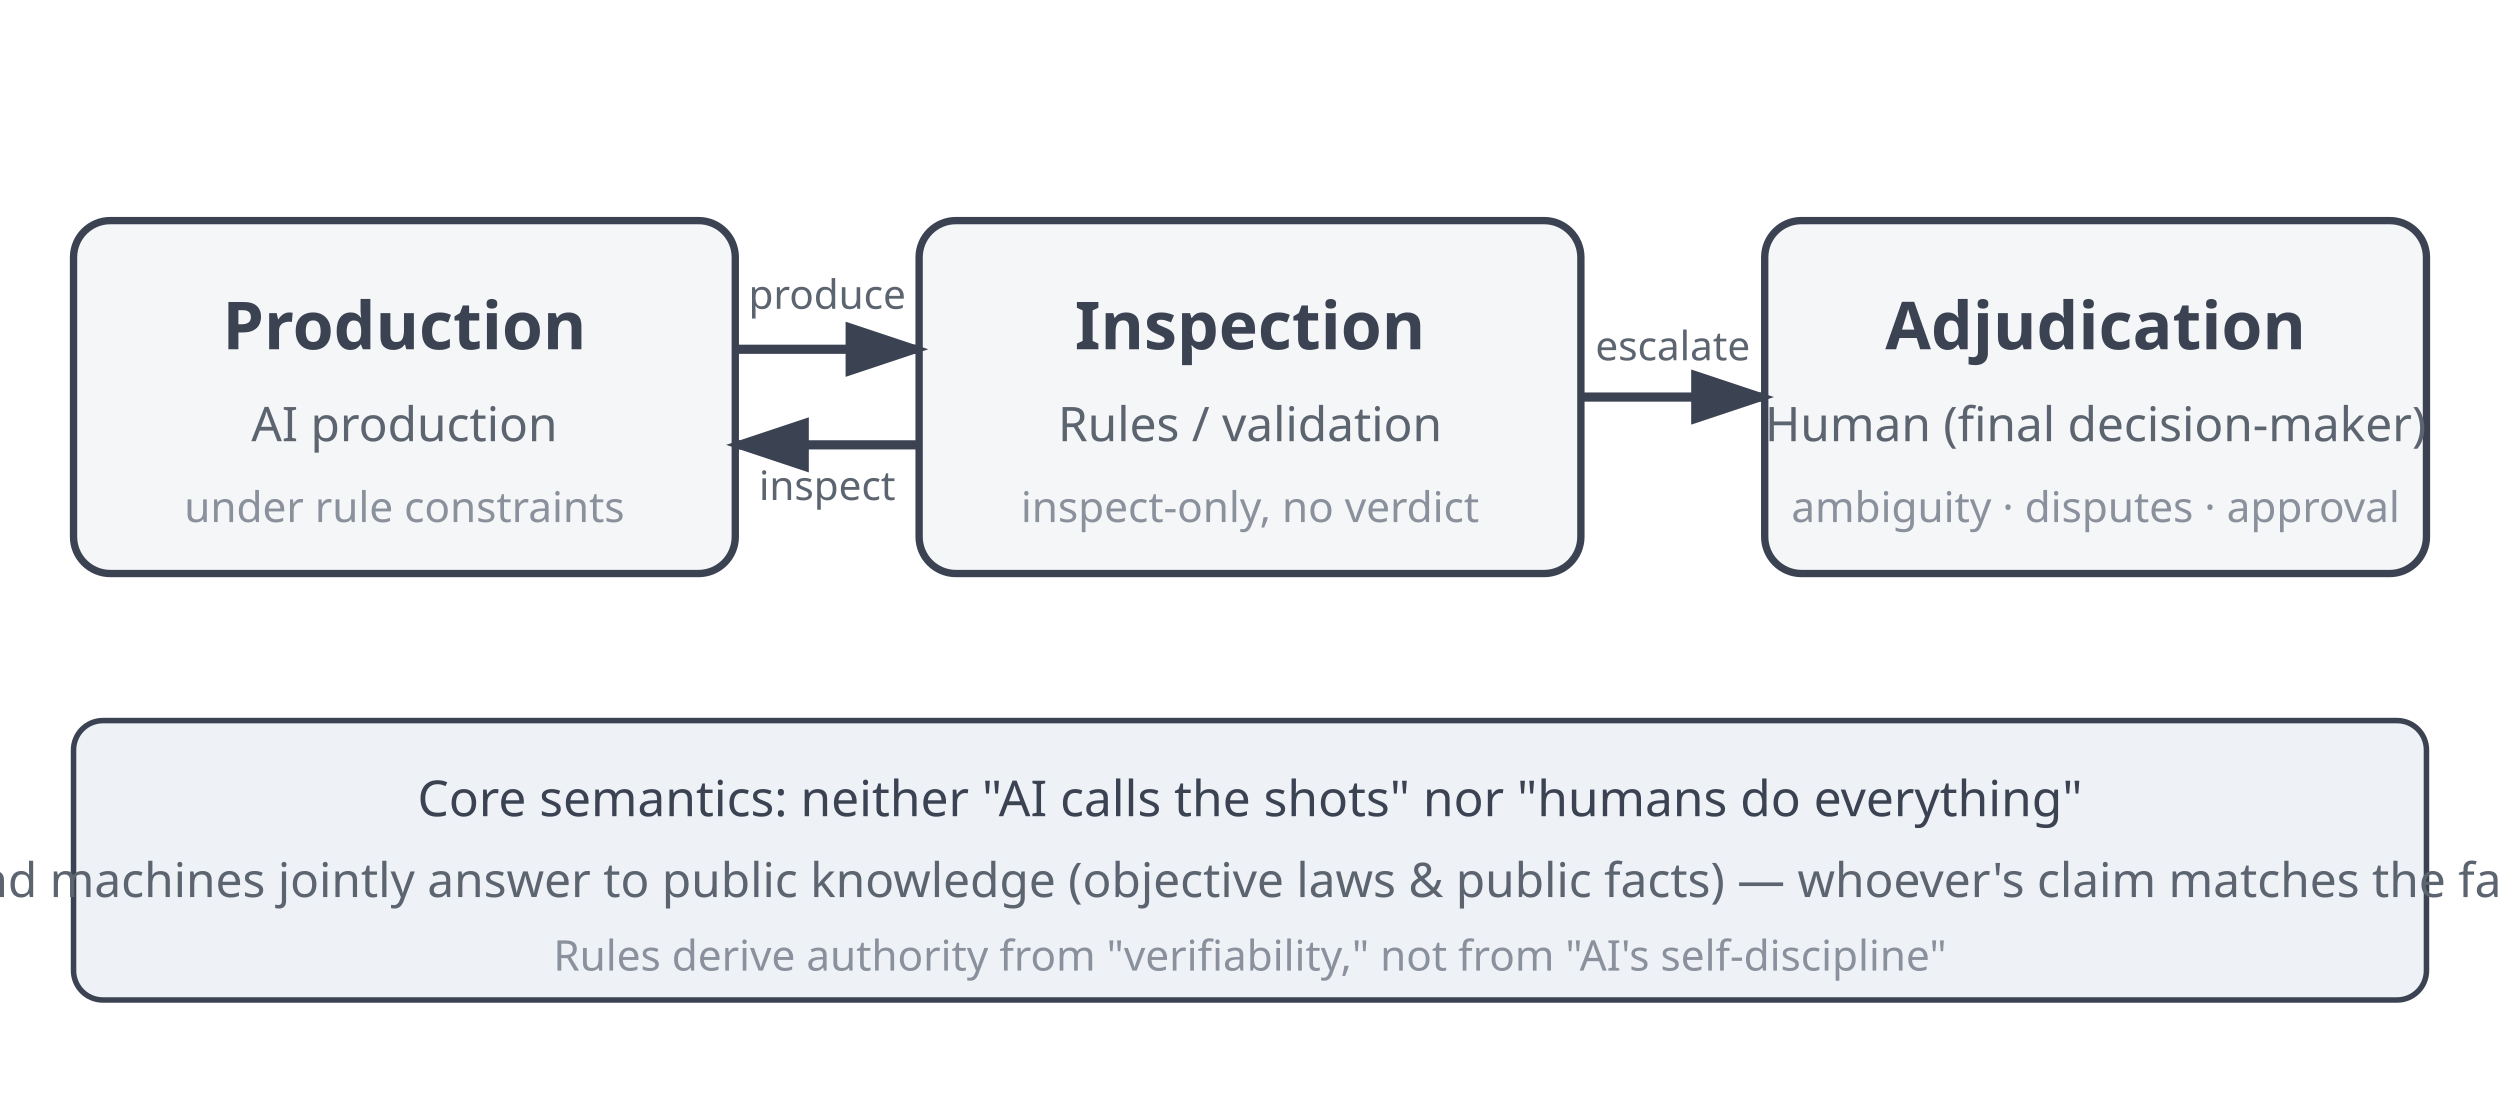
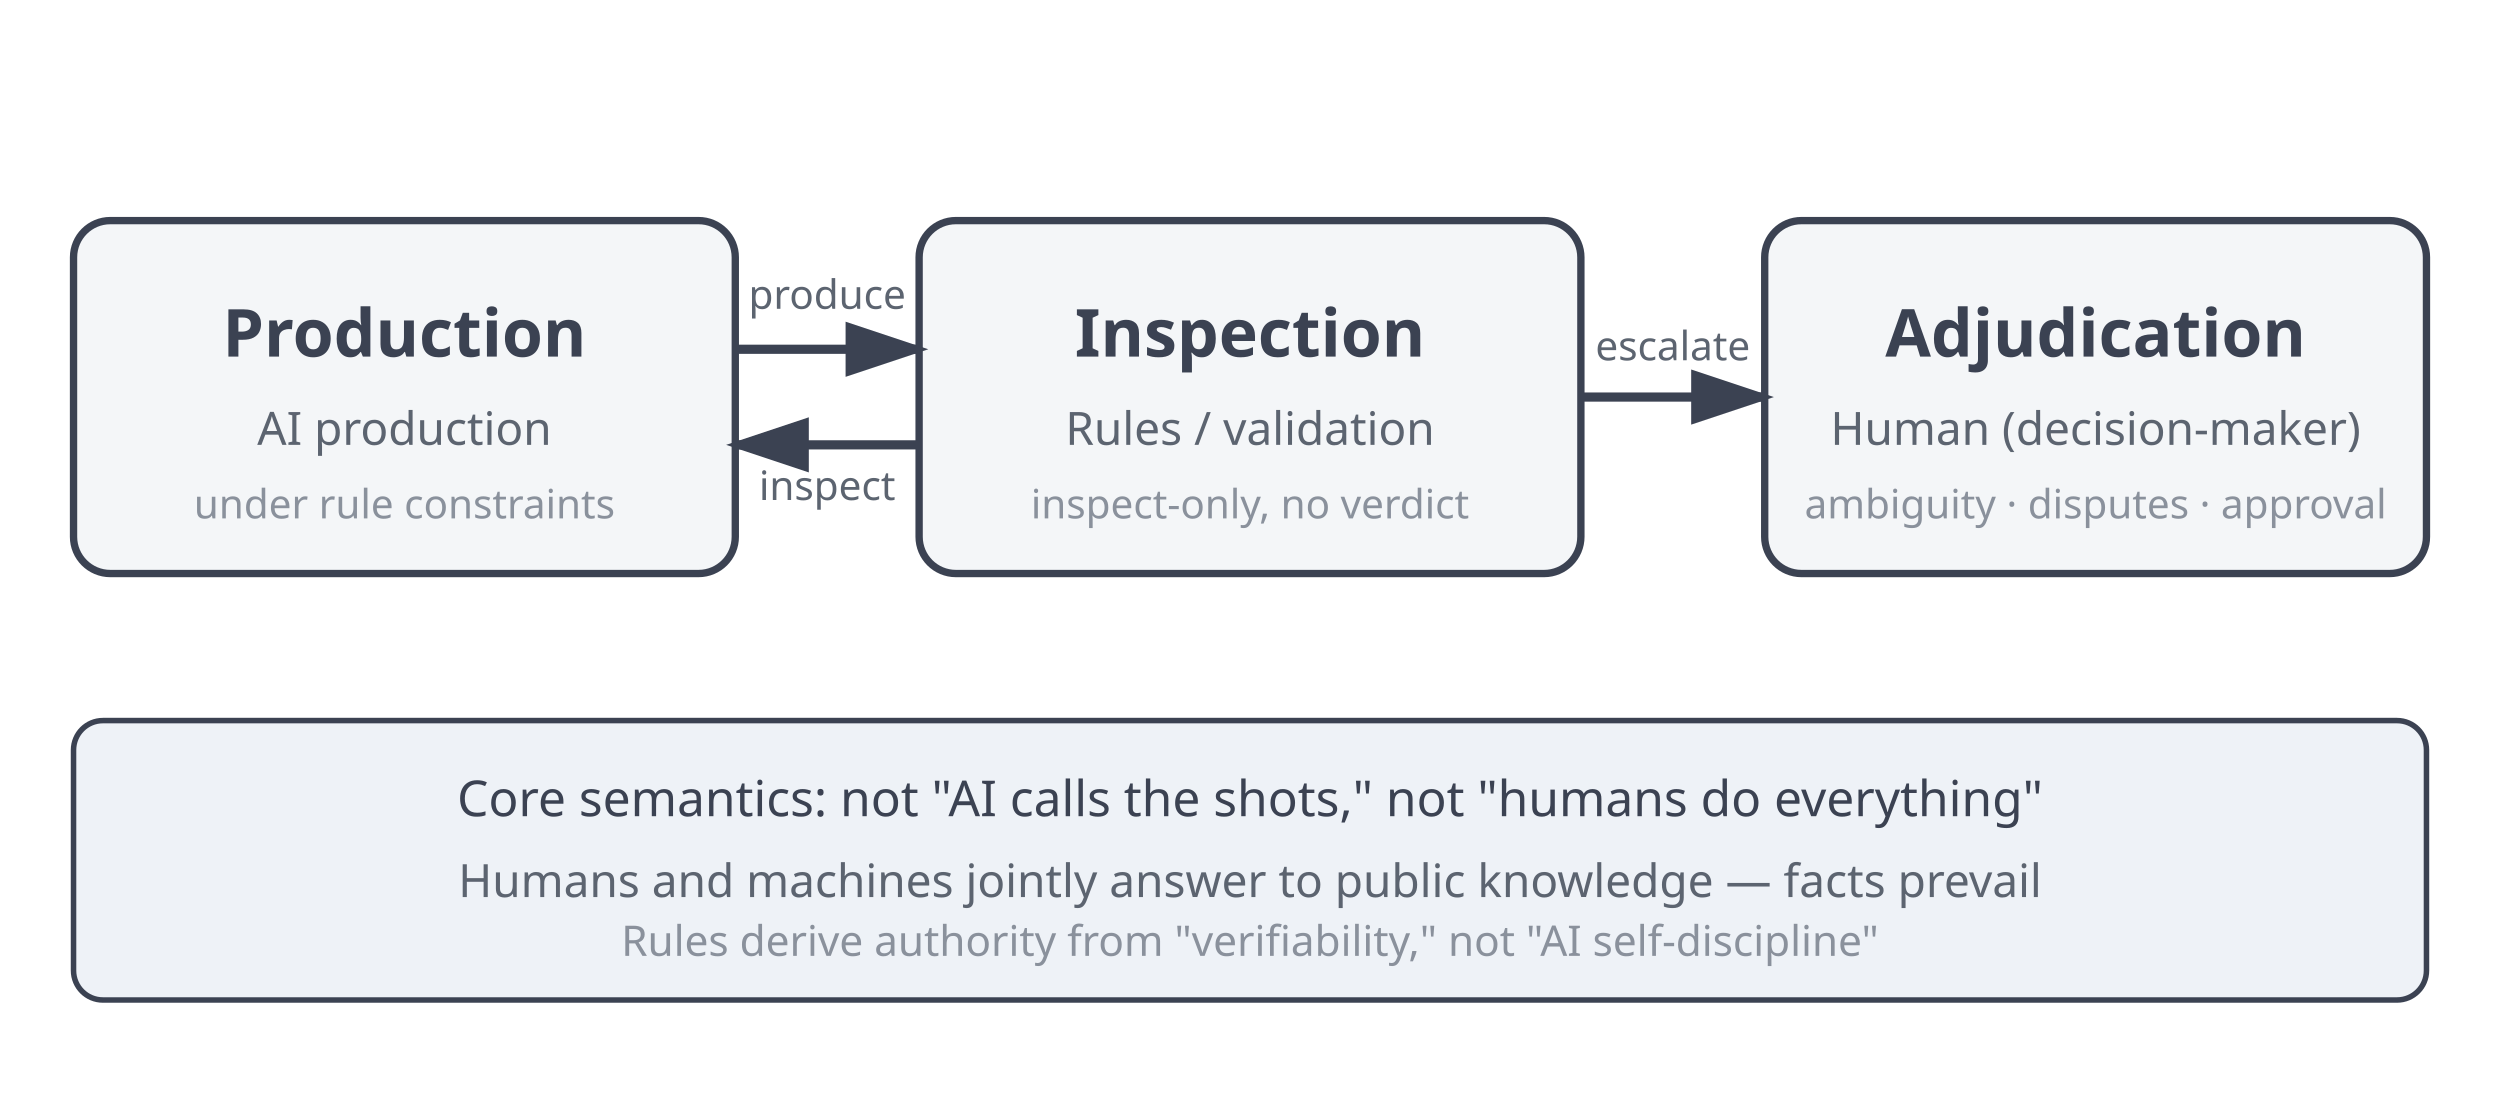
<svg xmlns="http://www.w3.org/2000/svg" viewBox="0 0 680 300" width="100%" height="auto" role="img" aria-label="GOAA Two-Pole Mechanism Diagram: Production Pole, Inspection Pole, Adjudication Pole">
  <defs>
    <marker id="arrowR" markerWidth="10" markerHeight="10" refX="8" refY="3" orient="auto">
      <path d="M0,0 L9,3 L0,6 Z" fill="#3b4252" />
    </marker>
    <marker id="arrowL" markerWidth="10" markerHeight="10" refX="8" refY="3" orient="auto">
      <path d="M0,0 L9,3 L0,6 Z" fill="#3b4252" />
    </marker>
  </defs>
  <rect x="20" y="60" width="180" height="96" rx="10" fill="#f4f6f8" stroke="#3b4252" stroke-width="2" />
-   <text x="110" y="95" text-anchor="middle" font-size="18" font-weight="bold" fill="#3b4252" font-family="sans-serif">Production</text>
-   <text x="110" y="120" text-anchor="middle" font-size="13" fill="#5c6470" font-family="sans-serif">AI production</text>
-   <text x="110" y="142" text-anchor="middle" font-size="11.5" fill="#8a919c" font-family="sans-serif">under rule constraints</text>
+   <text x="110" y="97" text-anchor="middle" font-size="18" font-weight="bold" fill="#3b4252" font-family="sans-serif">Production</text>
+   <text x="110" y="121" text-anchor="middle" font-size="12.5" fill="#5c6470" font-family="sans-serif">AI production</text>
+   <text x="110" y="141" text-anchor="middle" font-size="11" fill="#8a919c" font-family="sans-serif">under rule constraints</text>
  <rect x="250" y="60" width="180" height="96" rx="10" fill="#f4f6f8" stroke="#3b4252" stroke-width="2" />
-   <text x="340" y="95" text-anchor="middle" font-size="18" font-weight="bold" fill="#3b4252" font-family="sans-serif">Inspection</text>
-   <text x="340" y="120" text-anchor="middle" font-size="13" fill="#5c6470" font-family="sans-serif">Rules / validation</text>
-   <text x="340" y="142" text-anchor="middle" font-size="11.5" fill="#8a919c" font-family="sans-serif">inspect-only, no verdict</text>
+   <text x="340" y="97" text-anchor="middle" font-size="18" font-weight="bold" fill="#3b4252" font-family="sans-serif">Inspection</text>
+   <text x="340" y="121" text-anchor="middle" font-size="12.5" fill="#5c6470" font-family="sans-serif">Rules / validation</text>
+   <text x="340" y="141" text-anchor="middle" font-size="11" fill="#8a919c" font-family="sans-serif">inspect-only, no verdict</text>
  <rect x="480" y="60" width="180" height="96" rx="10" fill="#f4f6f8" stroke="#3b4252" stroke-width="2" />
-   <text x="570" y="95" text-anchor="middle" font-size="18" font-weight="bold" fill="#3b4252" font-family="sans-serif">Adjudication</text>
-   <text x="570" y="120" text-anchor="middle" font-size="13" fill="#5c6470" font-family="sans-serif">Human (final decision-maker)</text>
-   <text x="570" y="142" text-anchor="middle" font-size="11.5" fill="#8a919c" font-family="sans-serif">ambiguity · disputes · approval</text>
+   <text x="570" y="97" text-anchor="middle" font-size="18" font-weight="bold" fill="#3b4252" font-family="sans-serif">Adjudication</text>
+   <text x="570" y="121" text-anchor="middle" font-size="12.5" fill="#5c6470" font-family="sans-serif">Human (decision-maker)</text>
+   <text x="570" y="141" text-anchor="middle" font-size="11" fill="#8a919c" font-family="sans-serif">ambiguity · disputes · approval</text>
  <line x1="200" y1="95" x2="250" y2="95" stroke="#3b4252" stroke-width="2.5" marker-end="url(#arrowR)" />
  <line x1="250" y1="121" x2="200" y2="121" stroke="#3b4252" stroke-width="2.5" marker-end="url(#arrowL)" />
  <text x="225" y="84" text-anchor="middle" font-size="11" fill="#5c6470" font-family="sans-serif">produce</text>
  <text x="225" y="136" text-anchor="middle" font-size="11" fill="#5c6470" font-family="sans-serif">inspect</text>
  <line x1="430" y1="108" x2="480" y2="108" stroke="#3b4252" stroke-width="2.5" marker-end="url(#arrowR)" />
  <text x="455" y="98" text-anchor="middle" font-size="11" fill="#5c6470" font-family="sans-serif">escalate</text>
  <rect x="20" y="196" width="640" height="76" rx="8" fill="#eef2f7" stroke="#3b4252" stroke-width="1.5" />
-   <text x="340" y="222" text-anchor="middle" font-size="13.5" fill="#3b4252" font-family="sans-serif">Core semantics: neither "AI calls the shots" nor "humans do everything"</text>
-   <text x="340" y="244" text-anchor="middle" font-size="13" fill="#5c6470" font-family="sans-serif">Humans and machines jointly answer to public knowledge (objective laws &amp; public facts) — whoever's claim matches the facts prevails</text>
-   <text x="340" y="264" text-anchor="middle" font-size="11.5" fill="#8a919c" font-family="sans-serif">Rules derive authority from "verifiability," not from "AI's self-discipline"</text>
+   <text x="340" y="222" text-anchor="middle" font-size="13.5" fill="#3b4252" font-family="sans-serif">Core semantics: not "AI calls the shots," not "humans do everything"</text>
+   <text x="340" y="244" text-anchor="middle" font-size="12.5" fill="#5c6470" font-family="sans-serif">Humans and machines jointly answer to public knowledge — facts prevail</text>
+   <text x="340" y="260" text-anchor="middle" font-size="11.5" fill="#8a919c" font-family="sans-serif">Rules derive authority from "verifiability," not "AI self-discipline"</text>
</svg>
